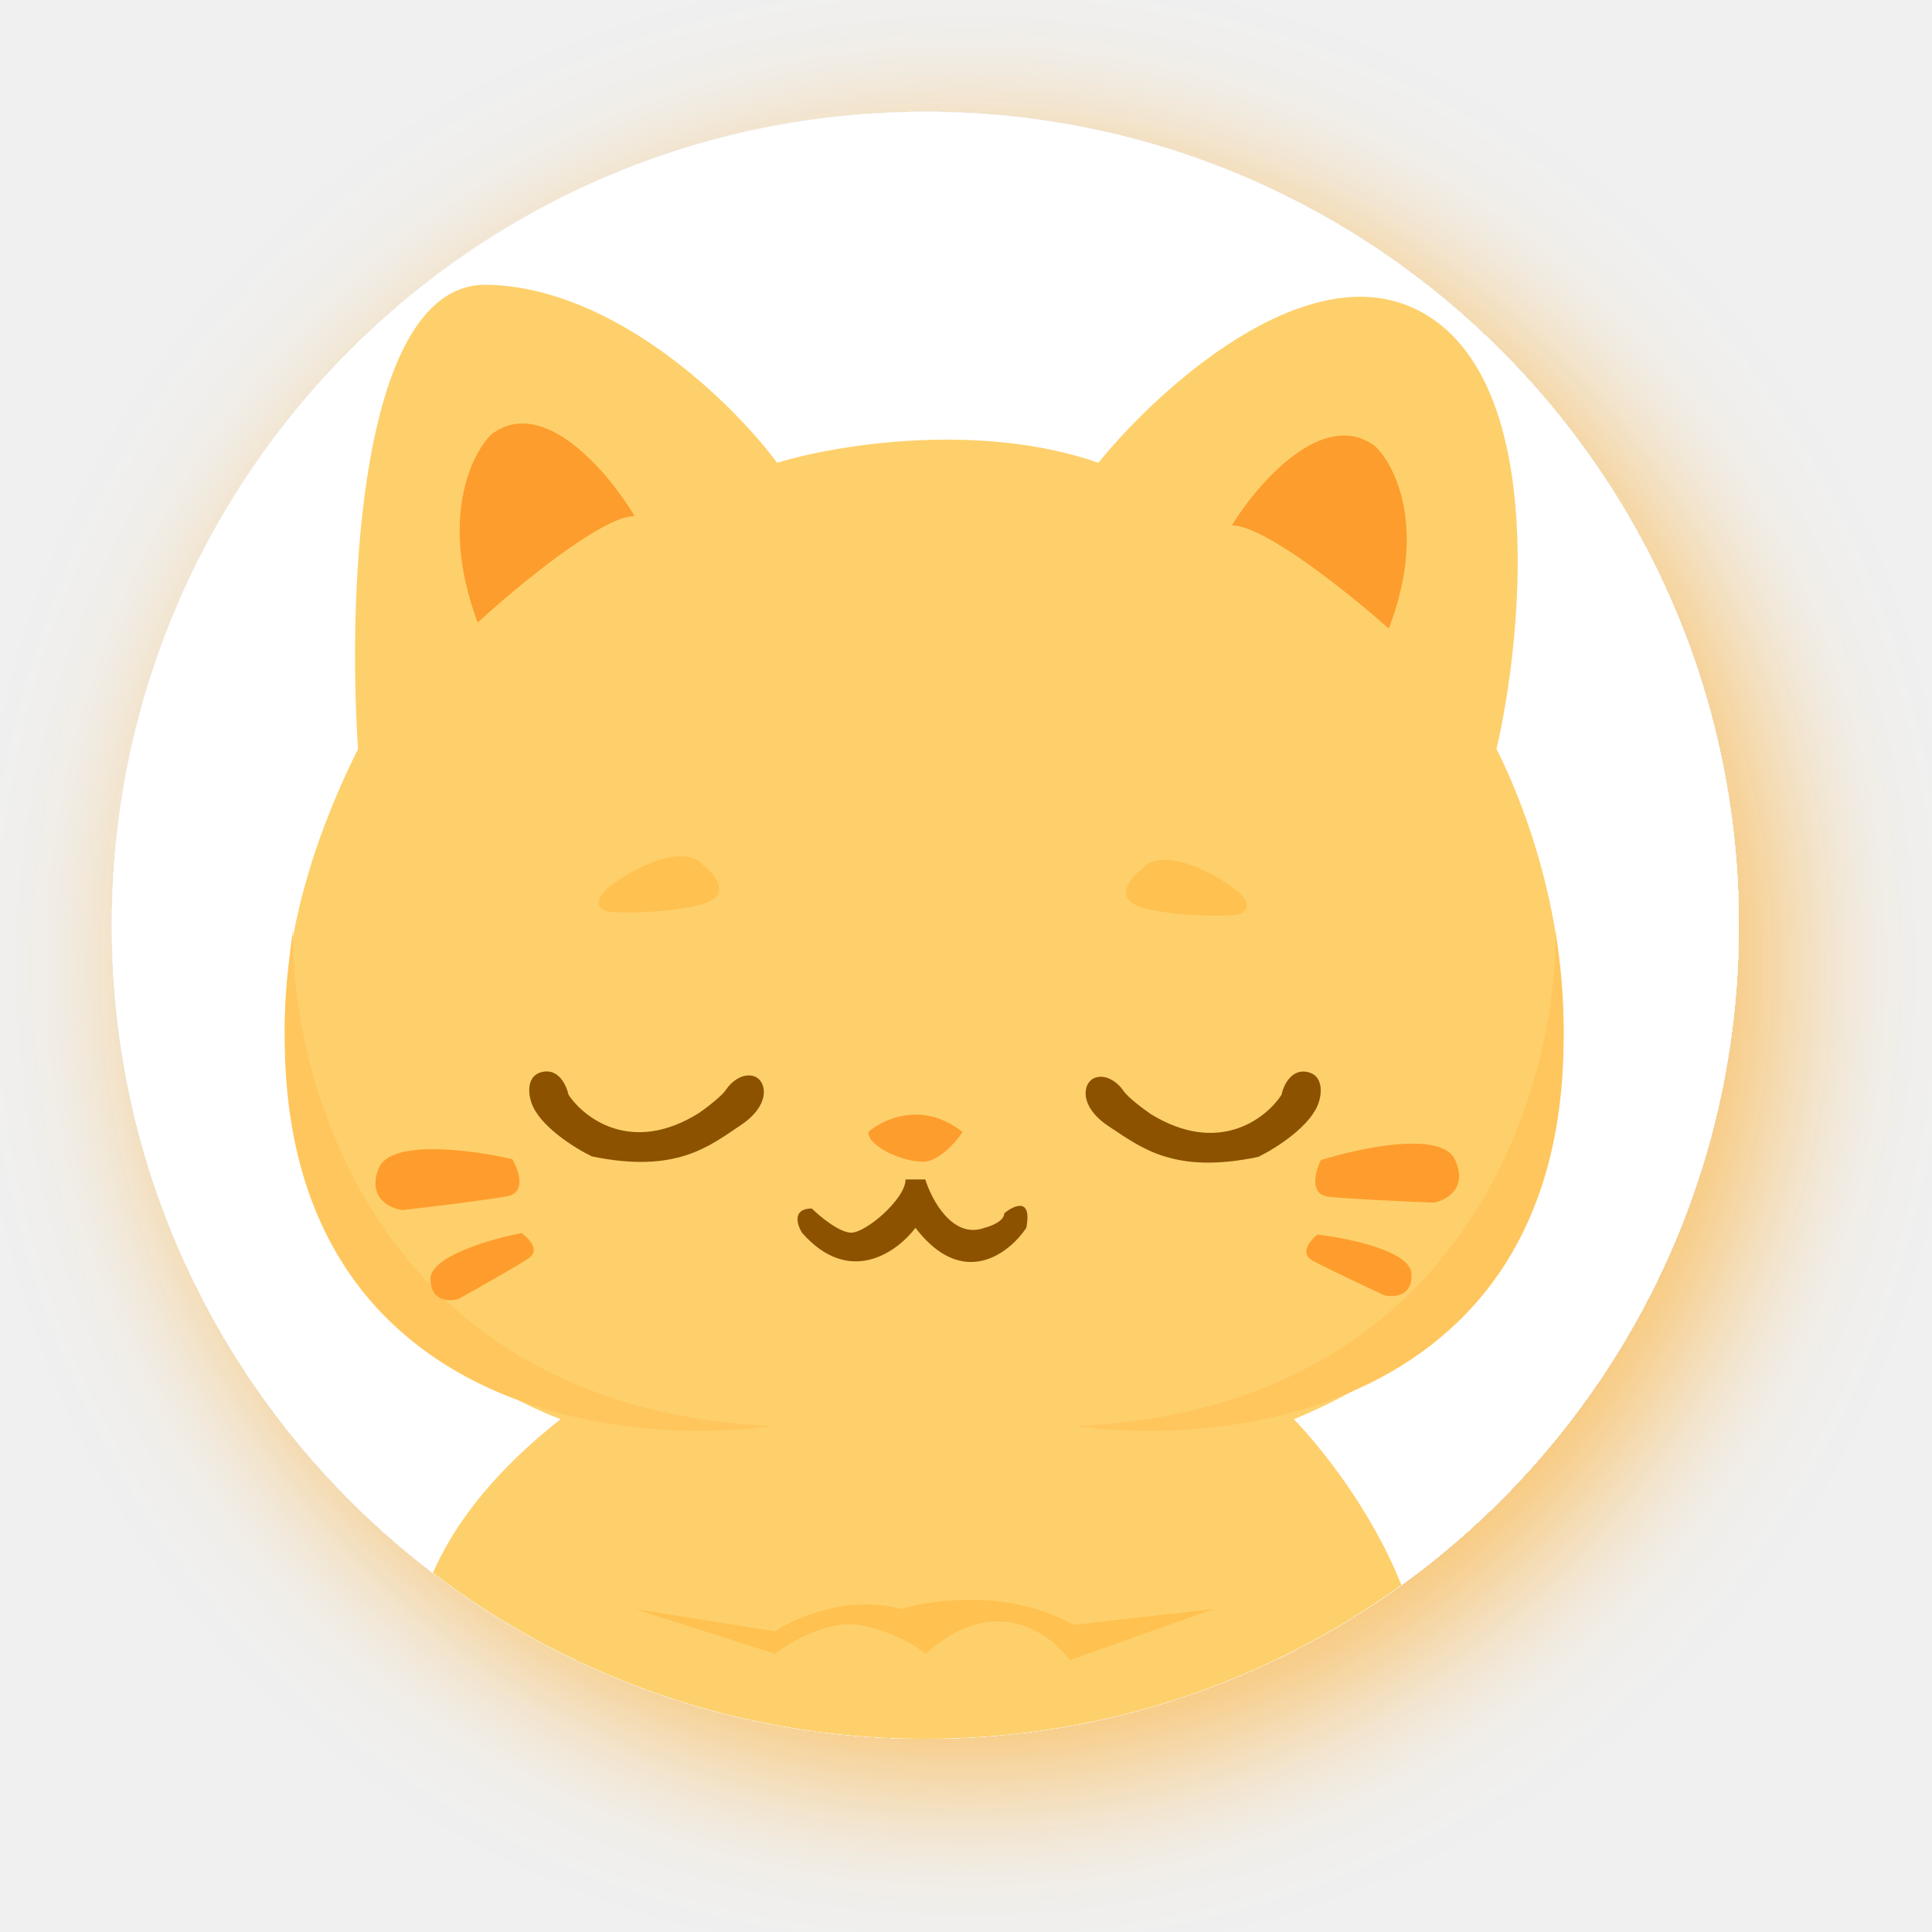
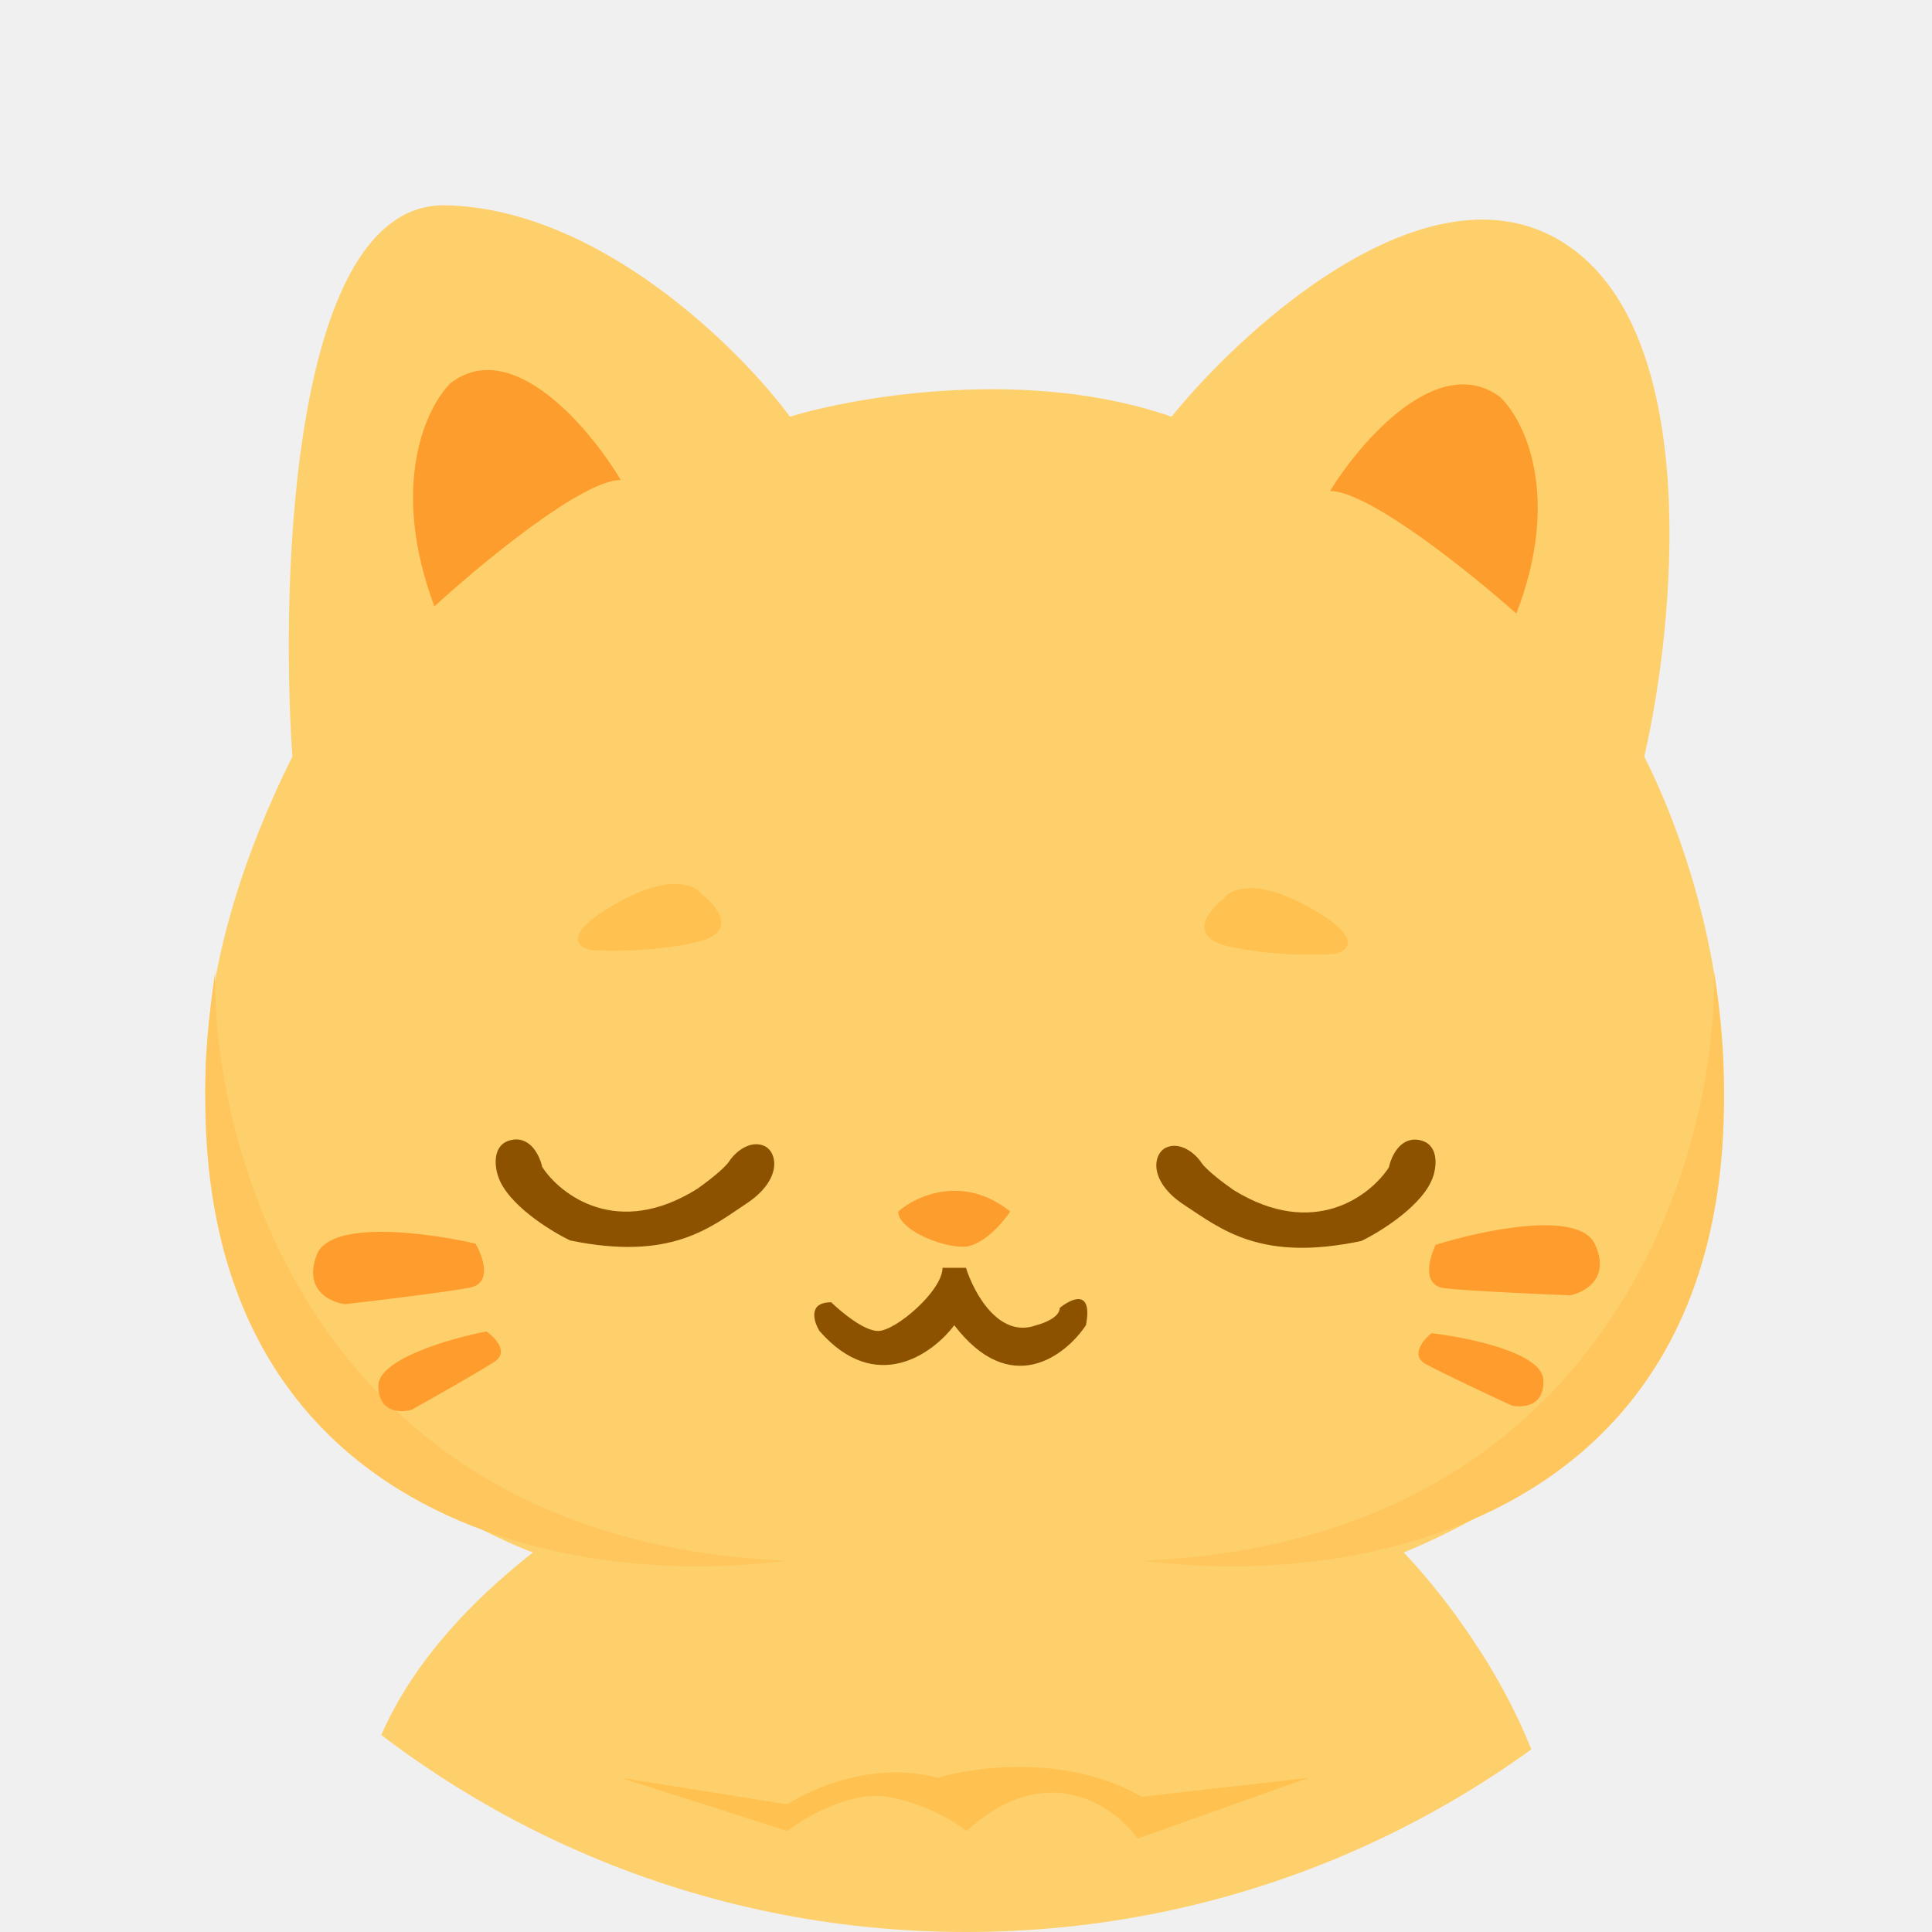
- <svg xmlns="http://www.w3.org/2000/svg" width="190" height="190" viewBox="0 0 190 190" fill="none">
-   <g filter="url(#filter0_d_1147_2347)">
-     <circle cx="91" cy="91" r="80" fill="white" />
-   </g>
+ <svg xmlns="http://www.w3.org/2000/svg" width="160" height="160" viewBox="11 11 160 160" fill="none">
  <mask id="mask0_1147_2347" style="mask-type:alpha" maskUnits="userSpaceOnUse" x="11" y="11" width="160" height="160">
    <circle cx="91" cy="91" r="80" fill="white" />
  </mask>
  <g mask="url(#mask0_1147_2347)">
    <path d="M47.917 28.002C35.279 27.727 34.18 58.325 35.21 73.659C15.702 112.931 40.362 133.963 55.13 139.57C33.149 156.871 40.705 174.242 47.23 180.764C34.867 179.666 30.86 191.292 30.402 197.242C32.325 221.684 61.655 222.073 76.08 219.212C85.696 224.979 88.787 219.784 89.13 216.466C93.801 224.156 102.754 222.187 106.646 220.242C125.329 224.362 139.388 216.237 144.081 211.66C158.369 189.69 142.937 182.137 133.435 181.107C147.997 168.475 135.381 148.152 127.253 139.57C162.421 125.015 155.186 89.564 147.172 73.659C149.691 62.788 151.981 39.124 140.99 31.435C130 23.745 114.431 37.614 108.02 45.509C96.205 41.39 82.033 43.793 76.423 45.509C72.187 39.788 60.556 28.276 47.917 28.002Z" fill="#FED06B" />
    <path d="M135.236 43.88C130.136 40.089 123.716 47.49 121.144 51.664C124.365 51.664 132.775 58.432 136.578 61.817C140.336 52.07 137.249 45.798 135.236 43.88Z" fill="#FD9D2D" />
    <path d="M48.318 42.725C53.418 38.817 59.837 46.448 62.41 50.753C59.189 50.753 50.778 57.733 46.975 61.223C43.218 51.172 46.304 44.703 48.318 42.725Z" fill="#FD9D2D" />
    <path d="M105.212 163.266L119.364 158.23L105.557 159.804C99.482 156.278 91.75 157.285 88.643 158.23C83.397 156.815 78.173 159.109 76.217 160.433L62.41 158.23L76.217 162.637C77.713 161.482 81.463 159.3 84.501 159.804C87.539 160.307 90.139 161.902 91.059 162.637C97.687 156.593 103.256 160.538 105.212 163.266Z" fill="#FFC14F" />
    <path d="M152.959 91.48C153.189 107.048 144.063 138.596 105.719 140.245C124.224 142.763 159.58 136.536 152.959 91.48Z" fill="#FFC65D" />
    <path d="M28.815 91.48C28.585 107.048 37.711 138.596 76.055 140.245C57.55 142.763 22.194 136.536 28.815 91.48Z" fill="#FFC65D" />
    <path d="M53.355 105.408C51.761 105.742 51.954 107.546 52.249 108.406C53.014 110.735 56.545 112.924 58.214 113.728C66.543 115.443 69.78 112.691 72.822 110.671C75.865 108.652 75.38 106.333 74.245 105.878C73.111 105.424 71.921 106.365 71.396 107.166C70.976 107.807 69.46 108.954 68.755 109.448C62.138 113.598 57.429 109.973 55.901 107.642C55.717 106.758 54.949 105.075 53.355 105.408Z" fill="#8C5200" />
    <path d="M94.666 111.333C90.759 108.22 86.853 110.037 85.388 111.335C85.389 112.794 88.807 114.253 90.76 114.253C92.323 114.252 94.015 112.306 94.666 111.333Z" fill="#FD9D2D" />
    <path d="M83.719 121.226C82.555 121.226 80.646 119.641 79.837 118.849C77.896 118.849 78.381 120.434 78.867 121.227C83.526 126.553 88.249 123.127 90.028 120.749C94.688 126.836 99.241 123.284 100.935 120.747C101.507 117.703 99.725 118.527 98.762 119.32C98.763 120.081 97.469 120.589 96.822 120.748C93.716 121.89 91.645 118.053 90.997 115.993L89.056 115.993C89.057 117.895 85.175 121.225 83.719 121.226Z" fill="#8C5200" />
    <path d="M37.236 114.906C36.111 117.821 38.333 118.853 39.584 119.005C42.244 118.701 48.033 118.001 49.91 117.636C51.787 117.272 51.005 115.055 50.379 113.993C46.467 113.082 38.362 111.991 37.236 114.906Z" fill="#FE9D2D" />
    <path d="M42.332 125.781C42.351 128.01 44.192 128.016 45.11 127.741C46.888 126.75 50.745 124.567 51.958 123.77C53.172 122.973 52.01 121.768 51.278 121.265C48.288 121.842 42.313 123.553 42.332 125.781Z" fill="#FE9D2D" />
    <path d="M143.068 114.007C144.412 116.829 142.274 118.026 141.038 118.272C138.362 118.17 132.537 117.91 130.638 117.688C128.738 117.467 129.351 115.197 129.895 114.09C133.726 112.887 141.725 111.185 143.068 114.007Z" fill="#FE9D2D" />
    <path d="M138.81 125.236C138.96 127.46 137.125 127.605 136.188 127.4C134.341 126.546 130.329 124.662 129.059 123.959C127.789 123.256 128.856 121.967 129.549 121.41C132.573 121.759 138.66 123.013 138.81 125.236Z" fill="#FE9D2D" />
    <path d="M68.799 88.994C72.148 88.173 70.385 86.011 69.085 85.032C68.553 84.257 66.388 83.334 61.977 85.848C57.567 88.361 58.78 89.452 59.939 89.683C61.497 89.795 65.451 89.814 68.799 88.994Z" fill="#FFC14F" />
    <path d="M128.564 105.419C130.163 105.743 129.982 107.549 129.692 108.411C128.941 110.746 125.417 112.957 123.749 113.77C115.412 115.535 112.15 112.802 109.087 110.799C106.024 108.797 106.494 106.474 107.629 106.013C108.763 105.552 109.961 106.485 110.493 107.284C110.919 107.923 112.446 109.062 113.156 109.551C119.816 113.664 124.511 110.01 126.026 107.668C126.206 106.783 126.964 105.095 128.564 105.419Z" fill="#8C5200" />
    <path d="M112.68 89.357C109.327 88.557 111.076 86.384 112.37 85.397C112.897 84.618 115.056 83.681 119.483 86.167C123.909 88.653 122.702 89.751 121.545 89.99C119.988 90.112 116.034 90.156 112.68 89.357Z" fill="#FFC14F" />
  </g>
-   <defs>
-     <filter id="filter0_d_1147_2347" x="0" y="0" width="190" height="190" filterUnits="userSpaceOnUse" color-interpolation-filters="sRGB">
-       <feFlood flood-opacity="0" result="BackgroundImageFix" />
-       <feColorMatrix in="SourceAlpha" type="matrix" values="0 0 0 0 0 0 0 0 0 0 0 0 0 0 0 0 0 0 127 0" result="hardAlpha" />
-       <feOffset dx="4" dy="4" />
-       <feGaussianBlur stdDeviation="7.5" />
-       <feComposite in2="hardAlpha" operator="out" />
-       <feColorMatrix type="matrix" values="0 0 0 0 1 0 0 0 0 0.675 0 0 0 0 0.153 0 0 0 0.7 0" />
-       <feBlend mode="normal" in2="BackgroundImageFix" result="effect1_dropShadow_1147_2347" />
-       <feBlend mode="normal" in="SourceGraphic" in2="effect1_dropShadow_1147_2347" result="shape" />
-     </filter>
-   </defs>
</svg>
